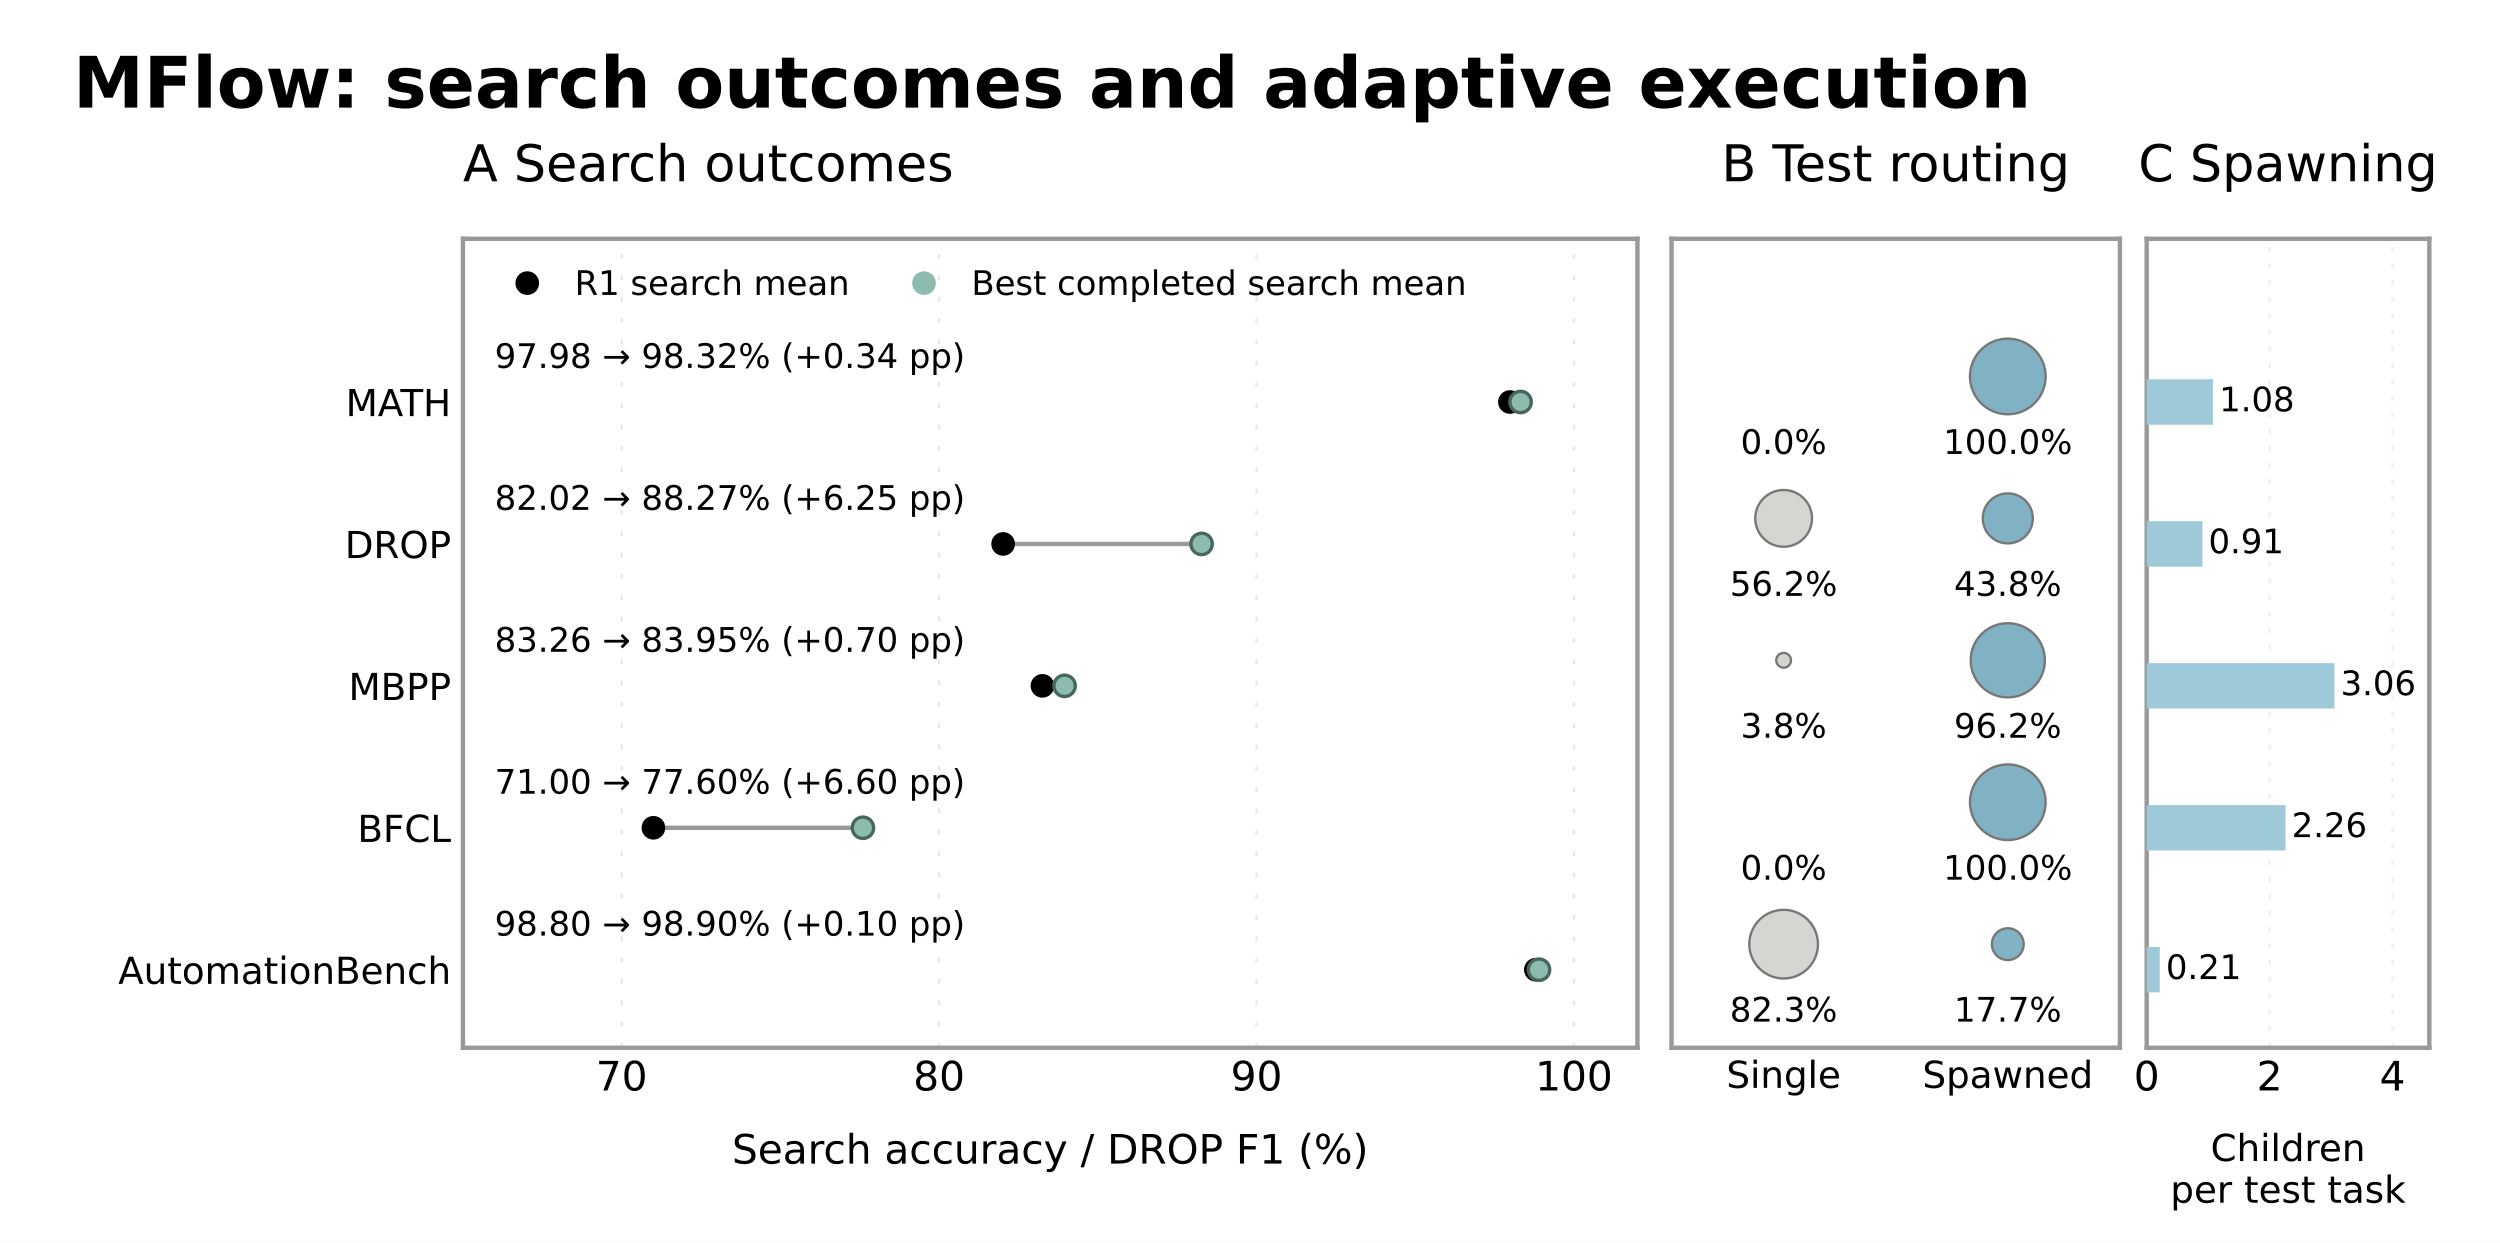
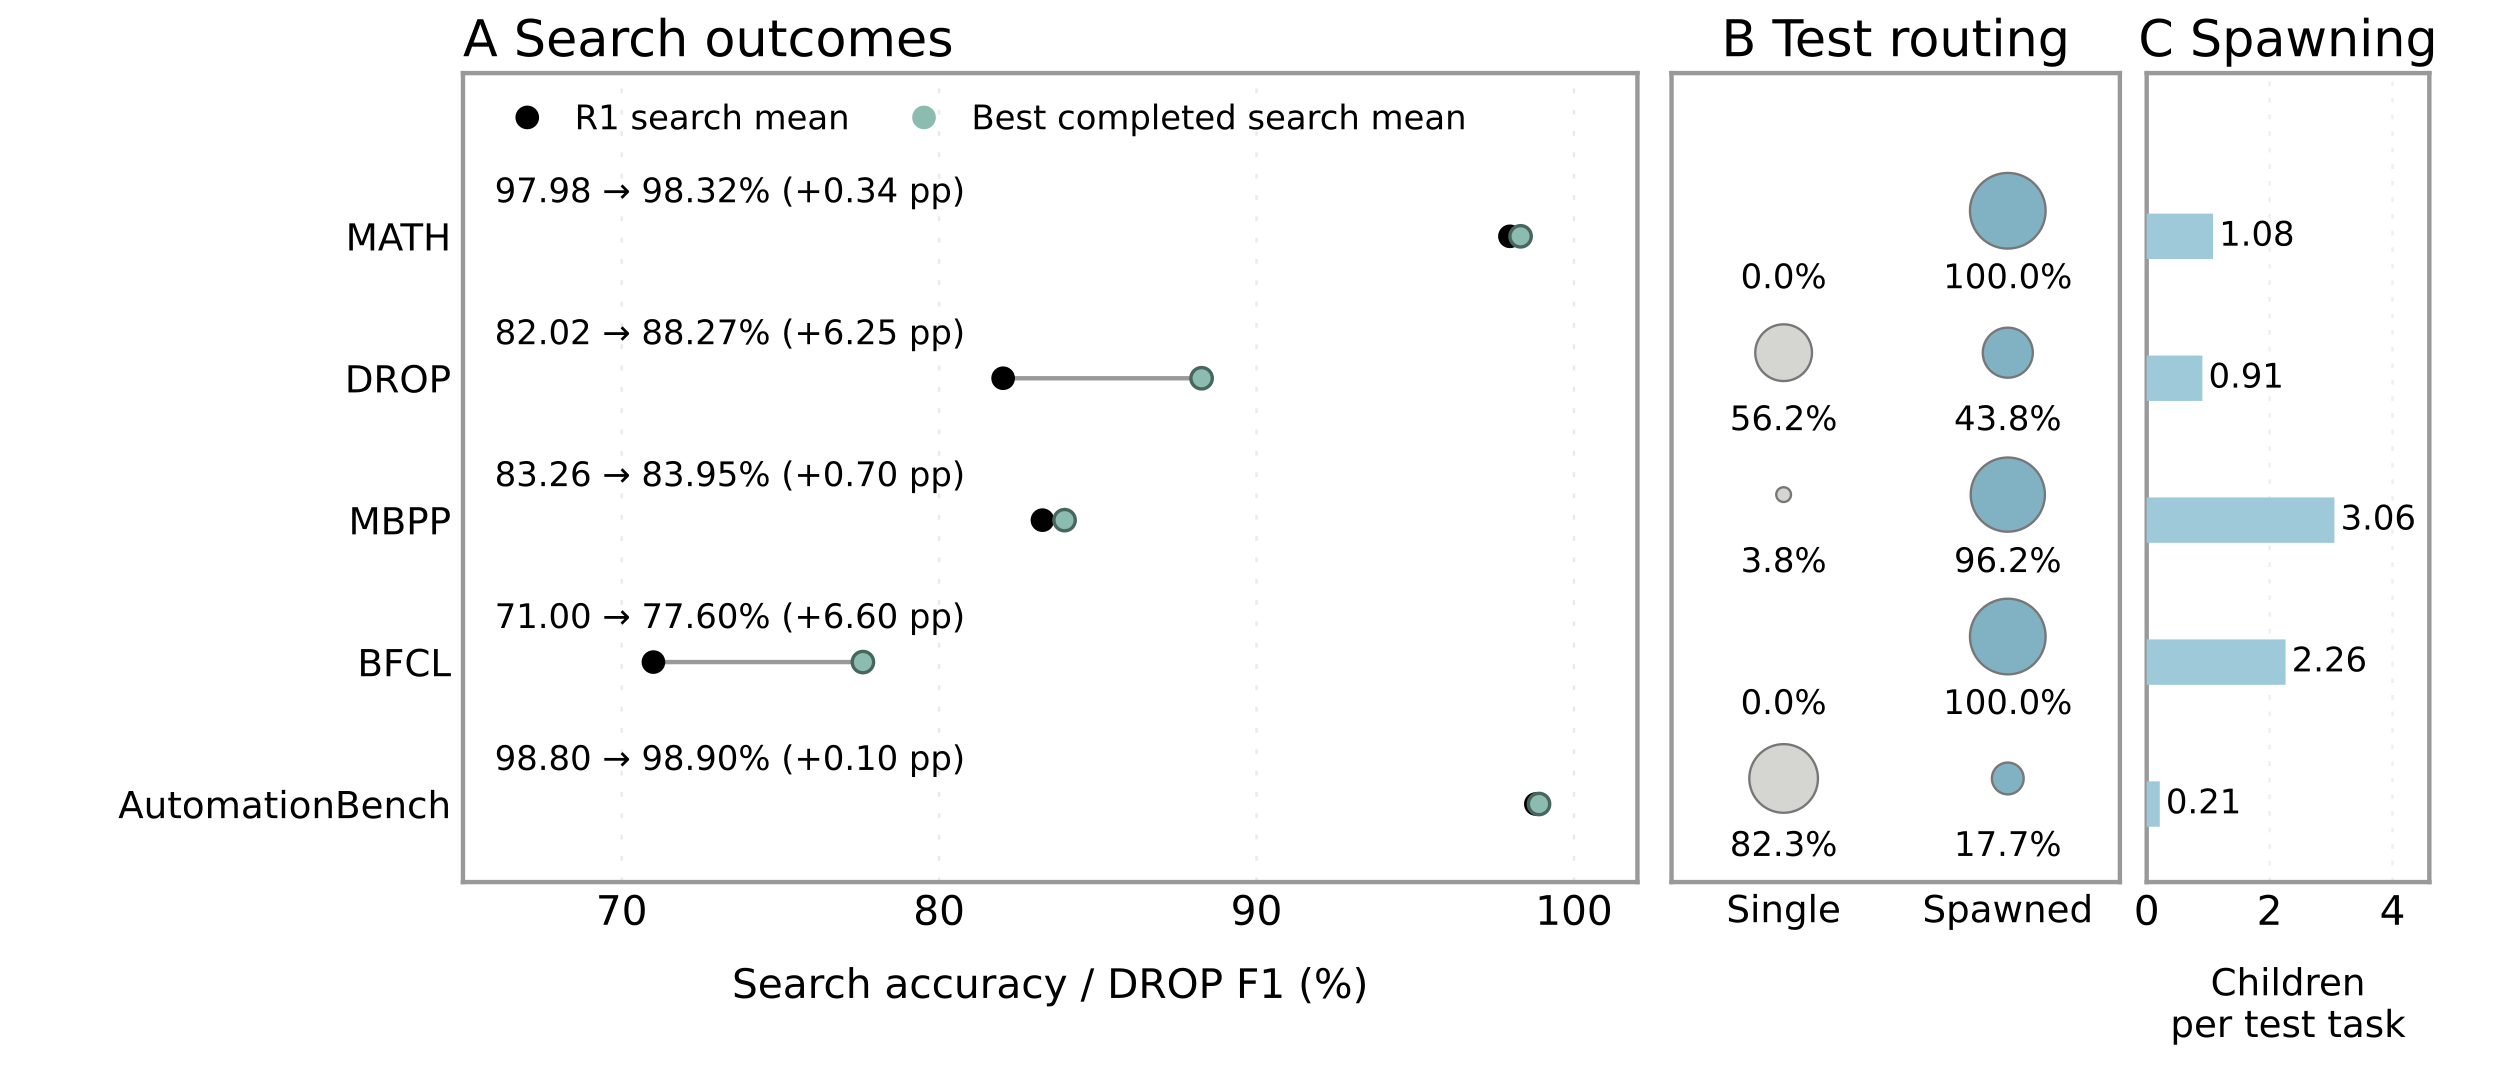
- <svg xmlns="http://www.w3.org/2000/svg" xmlns:xlink="http://www.w3.org/1999/xlink" width="738.72pt" height="367.2pt" viewBox="0 0 738.72 367.2" version="1.1">
+ <svg xmlns="http://www.w3.org/2000/svg" xmlns:xlink="http://www.w3.org/1999/xlink" width="738.72pt" height="318.24pt" viewBox="0 0 738.72 318.24" version="1.1">
  <defs>
    <style type="text/css">*{stroke-linejoin: round; stroke-linecap: butt}</style>
  </defs>
  <g id="figure_1">
    <g id="patch_1">
-       <path d="M 0 367.2 L 738.72 367.2 L 738.72 0 L 0 0 z " style="fill: #ffffff" />
+       <path d="M 0 318.24 L 738.72 318.24 L 738.72 0 L 0 0 z " style="fill: #ffffff" />
    </g>
    <g id="axes_1">
      <g id="patch_2">
-         <path d="M 136.8 309.6 L 483.84 309.6 L 483.84 70.56 L 136.8 70.56 z " style="fill: #ffffff" />
+         <path d="M 136.8 260.64 L 483.84 260.64 L 483.84 21.6 L 136.8 21.6 z " style="fill: #ffffff" />
      </g>
      <g id="matplotlib.axis_1">
        <g id="xtick_1">
          <g id="line2d_1">
-             <path d="M 183.697 309.6 L 183.697 70.56 " clip-path="url(#p7d363db34d)" style="fill: none; stroke-dasharray: 1.4,4.9; stroke-dashoffset: 0; stroke: #e9e9e9; stroke-width: 0.7" />
+             <path d="M 183.697 260.64 L 183.697 21.6 " clip-path="url(#pf2a174b7ed)" style="fill: none; stroke-dasharray: 1.4,4.9; stroke-dashoffset: 0; stroke: #e9e9e9; stroke-width: 0.7" />
          </g>
          <g id="line2d_2" />
          <g id="text_1">
-             <text style="font-size: 12px; font-family: 'DejaVu Sans'; text-anchor: middle" x="183.697" y="322.218" transform="rotate(-0 183.6973 322.2181)">70</text>
+             <text style="font-size: 12px; font-family: 'DejaVu Sans'; text-anchor: middle" x="183.697" y="273.258" transform="rotate(-0 183.6973 273.2581)">70</text>
          </g>
        </g>
        <g id="xtick_2">
          <g id="line2d_3">
-             <path d="M 277.492 309.6 L 277.492 70.56 " clip-path="url(#p7d363db34d)" style="fill: none; stroke-dasharray: 1.4,4.9; stroke-dashoffset: 0; stroke: #e9e9e9; stroke-width: 0.7" />
+             <path d="M 277.492 260.64 L 277.492 21.6 " clip-path="url(#pf2a174b7ed)" style="fill: none; stroke-dasharray: 1.4,4.9; stroke-dashoffset: 0; stroke: #e9e9e9; stroke-width: 0.7" />
          </g>
          <g id="line2d_4" />
          <g id="text_2">
-             <text style="font-size: 12px; font-family: 'DejaVu Sans'; text-anchor: middle" x="277.492" y="322.218" transform="rotate(-0 277.4919 322.2181)">80</text>
+             <text style="font-size: 12px; font-family: 'DejaVu Sans'; text-anchor: middle" x="277.492" y="273.258" transform="rotate(-0 277.4919 273.2581)">80</text>
          </g>
        </g>
        <g id="xtick_3">
          <g id="line2d_5">
-             <path d="M 371.286 309.6 L 371.286 70.56 " clip-path="url(#p7d363db34d)" style="fill: none; stroke-dasharray: 1.4,4.9; stroke-dashoffset: 0; stroke: #e9e9e9; stroke-width: 0.7" />
+             <path d="M 371.286 260.64 L 371.286 21.6 " clip-path="url(#pf2a174b7ed)" style="fill: none; stroke-dasharray: 1.4,4.9; stroke-dashoffset: 0; stroke: #e9e9e9; stroke-width: 0.7" />
          </g>
          <g id="line2d_6" />
          <g id="text_3">
-             <text style="font-size: 12px; font-family: 'DejaVu Sans'; text-anchor: middle" x="371.286" y="322.218" transform="rotate(-0 371.2865 322.2181)">90</text>
+             <text style="font-size: 12px; font-family: 'DejaVu Sans'; text-anchor: middle" x="371.286" y="273.258" transform="rotate(-0 371.2865 273.2581)">90</text>
          </g>
        </g>
        <g id="xtick_4">
          <g id="line2d_7">
-             <path d="M 465.081 309.6 L 465.081 70.56 " clip-path="url(#p7d363db34d)" style="fill: none; stroke-dasharray: 1.4,4.9; stroke-dashoffset: 0; stroke: #e9e9e9; stroke-width: 0.7" />
+             <path d="M 465.081 260.64 L 465.081 21.6 " clip-path="url(#pf2a174b7ed)" style="fill: none; stroke-dasharray: 1.4,4.9; stroke-dashoffset: 0; stroke: #e9e9e9; stroke-width: 0.7" />
          </g>
          <g id="line2d_8" />
          <g id="text_4">
-             <text style="font-size: 12px; font-family: 'DejaVu Sans'; text-anchor: middle" x="465.081" y="322.218" transform="rotate(-0 465.0811 322.2181)">100</text>
+             <text style="font-size: 12px; font-family: 'DejaVu Sans'; text-anchor: middle" x="465.081" y="273.258" transform="rotate(-0 465.0811 273.2581)">100</text>
          </g>
        </g>
        <g id="text_5">
-           <text style="font-size: 12px; font-family: 'DejaVu Sans'; text-anchor: middle" x="310.32" y="343.832" transform="rotate(-0 310.32 343.8319)">Search accuracy / DROP F1 (%)</text>
+           <text style="font-size: 12px; font-family: 'DejaVu Sans'; text-anchor: middle" x="310.32" y="294.872" transform="rotate(-0 310.32 294.8719)">Search accuracy / DROP F1 (%)</text>
        </g>
      </g>
      <g id="matplotlib.axis_2">
        <g id="ytick_1">
          <g id="line2d_9" />
          <g id="text_6">
-             <text style="font-size: 11px; font-family: 'DejaVu Sans'; text-anchor: end" x="133.3" y="122.967" transform="rotate(-0 133.3 122.9665)">MATH</text>
+             <text style="font-size: 11px; font-family: 'DejaVu Sans'; text-anchor: end" x="133.3" y="74.007" transform="rotate(-0 133.3 74.00651)">MATH</text>
          </g>
        </g>
        <g id="ytick_2">
          <g id="line2d_10" />
          <g id="text_7">
-             <text style="font-size: 11px; font-family: 'DejaVu Sans'; text-anchor: end" x="133.3" y="164.903" transform="rotate(-0 133.3 164.9034)">DROP</text>
+             <text style="font-size: 11px; font-family: 'DejaVu Sans'; text-anchor: end" x="133.3" y="115.943" transform="rotate(-0 133.3 115.9434)">DROP</text>
          </g>
        </g>
        <g id="ytick_3">
          <g id="line2d_11" />
          <g id="text_8">
-             <text style="font-size: 11px; font-family: 'DejaVu Sans'; text-anchor: end" x="133.3" y="206.84" transform="rotate(-0 133.3 206.8402)">MBPP</text>
+             <text style="font-size: 11px; font-family: 'DejaVu Sans'; text-anchor: end" x="133.3" y="157.88" transform="rotate(-0 133.3 157.8802)">MBPP</text>
          </g>
        </g>
        <g id="ytick_4">
          <g id="line2d_12" />
          <g id="text_9">
-             <text style="font-size: 11px; font-family: 'DejaVu Sans'; text-anchor: end" x="133.3" y="248.777" transform="rotate(-0 133.3 248.777)">BFCL</text>
+             <text style="font-size: 11px; font-family: 'DejaVu Sans'; text-anchor: end" x="133.3" y="199.817" transform="rotate(-0 133.3 199.817)">BFCL</text>
          </g>
        </g>
        <g id="ytick_5">
          <g id="line2d_13" />
          <g id="text_10">
-             <text style="font-size: 11px; font-family: 'DejaVu Sans'; text-anchor: end" x="133.3" y="290.714" transform="rotate(-0 133.3 290.7139)">AutomationBench</text>
+             <text style="font-size: 11px; font-family: 'DejaVu Sans'; text-anchor: end" x="133.3" y="241.754" transform="rotate(-0 133.3 241.7539)">AutomationBench</text>
          </g>
        </g>
      </g>
      <g id="LineCollection_1">
-         <path d="M 446.165 118.787 L 449.317 118.787 " clip-path="url(#p7d363db34d)" style="fill: none; stroke: #999999; stroke-width: 1.3" />
-         <path d="M 296.412 160.724 L 355.058 160.724 " clip-path="url(#p7d363db34d)" style="fill: none; stroke: #999999; stroke-width: 1.3" />
-         <path d="M 308.03 202.661 L 314.573 202.661 " clip-path="url(#p7d363db34d)" style="fill: none; stroke: #999999; stroke-width: 1.3" />
-         <path d="M 193.077 244.598 L 254.981 244.598 " clip-path="url(#p7d363db34d)" style="fill: none; stroke: #999999; stroke-width: 1.3" />
-         <path d="M 453.826 286.535 L 454.764 286.535 " clip-path="url(#p7d363db34d)" style="fill: none; stroke: #999999; stroke-width: 1.3" />
+         <path d="M 446.165 69.827 L 449.317 69.827 " clip-path="url(#pf2a174b7ed)" style="fill: none; stroke: #999999; stroke-width: 1.3" />
+         <path d="M 296.412 111.764 L 355.058 111.764 " clip-path="url(#pf2a174b7ed)" style="fill: none; stroke: #999999; stroke-width: 1.3" />
+         <path d="M 308.03 153.701 L 314.573 153.701 " clip-path="url(#pf2a174b7ed)" style="fill: none; stroke: #999999; stroke-width: 1.3" />
+         <path d="M 193.077 195.638 L 254.981 195.638 " clip-path="url(#pf2a174b7ed)" style="fill: none; stroke: #999999; stroke-width: 1.3" />
+         <path d="M 453.826 237.575 L 454.764 237.575 " clip-path="url(#pf2a174b7ed)" style="fill: none; stroke: #999999; stroke-width: 1.3" />
      </g>
      <g id="patch_3">
-         <path d="M 136.8 309.6 L 136.8 70.56 " style="fill: none; stroke: #999999; stroke-width: 1.3; stroke-linejoin: miter; stroke-linecap: square" />
+         <path d="M 136.8 260.64 L 136.8 21.6 " style="fill: none; stroke: #999999; stroke-width: 1.3; stroke-linejoin: miter; stroke-linecap: square" />
      </g>
      <g id="patch_4">
-         <path d="M 483.84 309.6 L 483.84 70.56 " style="fill: none; stroke: #999999; stroke-width: 1.3; stroke-linejoin: miter; stroke-linecap: square" />
+         <path d="M 483.84 260.64 L 483.84 21.6 " style="fill: none; stroke: #999999; stroke-width: 1.3; stroke-linejoin: miter; stroke-linecap: square" />
      </g>
      <g id="patch_5">
-         <path d="M 136.8 309.6 L 483.84 309.6 " style="fill: none; stroke: #999999; stroke-width: 1.3; stroke-linejoin: miter; stroke-linecap: square" />
+         <path d="M 136.8 260.64 L 483.84 260.64 " style="fill: none; stroke: #999999; stroke-width: 1.3; stroke-linejoin: miter; stroke-linecap: square" />
      </g>
      <g id="patch_6">
-         <path d="M 136.8 70.56 L 483.84 70.56 " style="fill: none; stroke: #999999; stroke-width: 1.3; stroke-linejoin: miter; stroke-linecap: square" />
+         <path d="M 136.8 21.6 L 483.84 21.6 " style="fill: none; stroke: #999999; stroke-width: 1.3; stroke-linejoin: miter; stroke-linecap: square" />
      </g>
      <g id="PathCollection_1">
        <defs>
-           <path id="m6afc338c71" d="M 0 3 C 0.796 3 1.559 2.684 2.121 2.121 C 2.684 1.559 3 0.796 3 0 C 3 -0.796 2.684 -1.559 2.121 -2.121 C 1.559 -2.684 0.796 -3 0 -3 C -0.796 -3 -1.559 -2.684 -2.121 -2.121 C -2.684 -1.559 -3 -0.796 -3 0 C -3 0.796 -2.684 1.559 -2.121 2.121 C -1.559 2.684 -0.796 3 0 3 z " style="stroke: #000000" />
-         </defs>
-         <g clip-path="url(#p7d363db34d)">
-           <use xlink:href="#m6afc338c71" x="446.165" y="118.787" style="stroke: #000000" />
-           <use xlink:href="#m6afc338c71" x="296.412" y="160.724" style="stroke: #000000" />
-           <use xlink:href="#m6afc338c71" x="308.03" y="202.661" style="stroke: #000000" />
-           <use xlink:href="#m6afc338c71" x="193.077" y="244.598" style="stroke: #000000" />
-           <use xlink:href="#m6afc338c71" x="453.826" y="286.535" style="stroke: #000000" />
+           <path id="m247c476929" d="M 0 3 C 0.796 3 1.559 2.684 2.121 2.121 C 2.684 1.559 3 0.796 3 0 C 3 -0.796 2.684 -1.559 2.121 -2.121 C 1.559 -2.684 0.796 -3 0 -3 C -0.796 -3 -1.559 -2.684 -2.121 -2.121 C -2.684 -1.559 -3 -0.796 -3 0 C -3 0.796 -2.684 1.559 -2.121 2.121 C -1.559 2.684 -0.796 3 0 3 z " style="stroke: #000000" />
+         </defs>
+         <g clip-path="url(#pf2a174b7ed)">
+           <use xlink:href="#m247c476929" x="446.165" y="69.827" style="stroke: #000000" />
+           <use xlink:href="#m247c476929" x="296.412" y="111.764" style="stroke: #000000" />
+           <use xlink:href="#m247c476929" x="308.03" y="153.701" style="stroke: #000000" />
+           <use xlink:href="#m247c476929" x="193.077" y="195.638" style="stroke: #000000" />
+           <use xlink:href="#m247c476929" x="453.826" y="237.575" style="stroke: #000000" />
        </g>
      </g>
      <g id="text_11">
-         <text style="font-size: 10px; font-family: 'DejaVu Sans'; text-anchor: start" x="146.179" y="108.723" transform="rotate(-0 146.1795 108.7225)">97.98 → 98.32%  (+0.34 pp)</text>
+         <text style="font-size: 10px; font-family: 'DejaVu Sans'; text-anchor: start" x="146.179" y="59.763" transform="rotate(-0 146.1795 59.76253)">97.98 → 98.32%  (+0.34 pp)</text>
      </g>
      <g id="text_12">
-         <text style="font-size: 10px; font-family: 'DejaVu Sans'; text-anchor: start" x="146.179" y="150.659" transform="rotate(-0 146.1795 150.6594)">82.02 → 88.27%  (+6.25 pp)</text>
+         <text style="font-size: 10px; font-family: 'DejaVu Sans'; text-anchor: start" x="146.179" y="101.699" transform="rotate(-0 146.1795 101.6994)">82.02 → 88.27%  (+6.25 pp)</text>
      </g>
      <g id="text_13">
-         <text style="font-size: 10px; font-family: 'DejaVu Sans'; text-anchor: start" x="146.179" y="192.596" transform="rotate(-0 146.1795 192.5962)">83.26 → 83.95%  (+0.70 pp)</text>
+         <text style="font-size: 10px; font-family: 'DejaVu Sans'; text-anchor: start" x="146.179" y="143.636" transform="rotate(-0 146.1795 143.6362)">83.26 → 83.95%  (+0.70 pp)</text>
      </g>
      <g id="text_14">
-         <text style="font-size: 10px; font-family: 'DejaVu Sans'; text-anchor: start" x="146.179" y="234.533" transform="rotate(-0 146.1795 234.5331)">71.00 → 77.60%  (+6.60 pp)</text>
+         <text style="font-size: 10px; font-family: 'DejaVu Sans'; text-anchor: start" x="146.179" y="185.573" transform="rotate(-0 146.1795 185.5731)">71.00 → 77.60%  (+6.60 pp)</text>
      </g>
      <g id="text_15">
-         <text style="font-size: 10px; font-family: 'DejaVu Sans'; text-anchor: start" x="146.179" y="276.47" transform="rotate(-0 146.1795 276.4699)">98.80 → 98.90%  (+0.10 pp)</text>
+         <text style="font-size: 10px; font-family: 'DejaVu Sans'; text-anchor: start" x="146.179" y="227.51" transform="rotate(-0 146.1795 227.5099)">98.80 → 98.90%  (+0.10 pp)</text>
      </g>
      <g id="text_16">
-         <text style="font-size: 15px; font-family: 'DejaVu Sans'; text-anchor: start" x="136.8" y="53.56" transform="rotate(-0 136.8 53.56)">A  Search outcomes</text>
+         <text style="font-size: 15px; font-family: 'DejaVu Sans'; text-anchor: start" x="136.8" y="16.6" transform="rotate(-0 136.8 16.6)">A  Search outcomes</text>
      </g>
      <g id="PathCollection_2">
        <defs>
-           <path id="m85fc6a2d34" d="M 0 3.162 C 0.839 3.162 1.643 2.829 2.236 2.236 C 2.829 1.643 3.162 0.839 3.162 0 C 3.162 -0.839 2.829 -1.643 2.236 -2.236 C 1.643 -2.829 0.839 -3.162 0 -3.162 C -0.839 -3.162 -1.643 -2.829 -2.236 -2.236 C -2.829 -1.643 -3.162 -0.839 -3.162 0 C -3.162 0.839 -2.829 1.643 -2.236 2.236 C -1.643 2.829 -0.839 3.162 0 3.162 z " style="stroke: #46665e" />
-         </defs>
-         <g clip-path="url(#p7d363db34d)">
-           <use xlink:href="#m85fc6a2d34" x="449.317" y="118.787" style="fill: #8cbbb0; stroke: #46665e" />
-           <use xlink:href="#m85fc6a2d34" x="355.058" y="160.724" style="fill: #8cbbb0; stroke: #46665e" />
-           <use xlink:href="#m85fc6a2d34" x="314.573" y="202.661" style="fill: #8cbbb0; stroke: #46665e" />
-           <use xlink:href="#m85fc6a2d34" x="254.981" y="244.598" style="fill: #8cbbb0; stroke: #46665e" />
-           <use xlink:href="#m85fc6a2d34" x="454.764" y="286.535" style="fill: #8cbbb0; stroke: #46665e" />
+           <path id="m770fc5bb49" d="M 0 3.162 C 0.839 3.162 1.643 2.829 2.236 2.236 C 2.829 1.643 3.162 0.839 3.162 0 C 3.162 -0.839 2.829 -1.643 2.236 -2.236 C 1.643 -2.829 0.839 -3.162 0 -3.162 C -0.839 -3.162 -1.643 -2.829 -2.236 -2.236 C -2.829 -1.643 -3.162 -0.839 -3.162 0 C -3.162 0.839 -2.829 1.643 -2.236 2.236 C -1.643 2.829 -0.839 3.162 0 3.162 z " style="stroke: #46665e" />
+         </defs>
+         <g clip-path="url(#pf2a174b7ed)">
+           <use xlink:href="#m770fc5bb49" x="449.317" y="69.827" style="fill: #8cbbb0; stroke: #46665e" />
+           <use xlink:href="#m770fc5bb49" x="355.058" y="111.764" style="fill: #8cbbb0; stroke: #46665e" />
+           <use xlink:href="#m770fc5bb49" x="314.573" y="153.701" style="fill: #8cbbb0; stroke: #46665e" />
+           <use xlink:href="#m770fc5bb49" x="254.981" y="195.638" style="fill: #8cbbb0; stroke: #46665e" />
+           <use xlink:href="#m770fc5bb49" x="454.764" y="237.575" style="fill: #8cbbb0; stroke: #46665e" />
        </g>
      </g>
      <g id="legend_1">
        <g id="line2d_14">
          <g>
-             <use xlink:href="#m6afc338c71" x="155.8" y="83.658" style="stroke: #000000" />
+             <use xlink:href="#m247c476929" x="155.8" y="34.698" style="stroke: #000000" />
          </g>
        </g>
        <g id="text_17">
-           <text style="font-size: 10px; font-family: 'DejaVu Sans'; text-anchor: start" x="169.8" y="87.158" transform="rotate(-0 169.8 87.15844)">R1 search mean</text>
+           <text style="font-size: 10px; font-family: 'DejaVu Sans'; text-anchor: start" x="169.8" y="38.198" transform="rotate(-0 169.8 38.19844)">R1 search mean</text>
        </g>
        <g id="line2d_15">
          <defs>
-             <path id="m7c6c7a7993" d="M 0 3 C 0.796 3 1.559 2.684 2.121 2.121 C 2.684 1.559 3 0.796 3 0 C 3 -0.796 2.684 -1.559 2.121 -2.121 C 1.559 -2.684 0.796 -3 0 -3 C -0.796 -3 -1.559 -2.684 -2.121 -2.121 C -2.684 -1.559 -3 -0.796 -3 0 C -3 0.796 -2.684 1.559 -2.121 2.121 C -1.559 2.684 -0.796 3 0 3 z " style="stroke: #8cbbb0" />
+             <path id="m4b61c1b121" d="M 0 3 C 0.796 3 1.559 2.684 2.121 2.121 C 2.684 1.559 3 0.796 3 0 C 3 -0.796 2.684 -1.559 2.121 -2.121 C 1.559 -2.684 0.796 -3 0 -3 C -0.796 -3 -1.559 -2.684 -2.121 -2.121 C -2.684 -1.559 -3 -0.796 -3 0 C -3 0.796 -2.684 1.559 -2.121 2.121 C -1.559 2.684 -0.796 3 0 3 z " style="stroke: #8cbbb0" />
          </defs>
          <g>
-             <use xlink:href="#m7c6c7a7993" x="273.039" y="83.658" style="fill: #8cbbb0; stroke: #8cbbb0" />
+             <use xlink:href="#m4b61c1b121" x="273.039" y="34.698" style="fill: #8cbbb0; stroke: #8cbbb0" />
          </g>
        </g>
        <g id="text_18">
-           <text style="font-size: 10px; font-family: 'DejaVu Sans'; text-anchor: start" x="287.039" y="87.158" transform="rotate(-0 287.0391 87.15844)">Best completed search mean</text>
+           <text style="font-size: 10px; font-family: 'DejaVu Sans'; text-anchor: start" x="287.039" y="38.198" transform="rotate(-0 287.0391 38.19844)">Best completed search mean</text>
        </g>
      </g>
    </g>
    <g id="axes_2">
      <g id="patch_7">
-         <path d="M 493.92 309.6 L 626.4 309.6 L 626.4 70.56 L 493.92 70.56 z " style="fill: #ffffff" />
+         <path d="M 493.92 260.64 L 626.4 260.64 L 626.4 21.6 L 493.92 21.6 z " style="fill: #ffffff" />
      </g>
      <g id="matplotlib.axis_3">
        <g id="xtick_5">
          <g id="line2d_16" />
          <g id="text_19">
-             <text style="font-size: 11px; font-family: 'DejaVu Sans'; text-anchor: middle" x="527.04" y="321.458" transform="rotate(-0 527.04 321.4583)">Single</text>
+             <text style="font-size: 11px; font-family: 'DejaVu Sans'; text-anchor: middle" x="527.04" y="272.498" transform="rotate(-0 527.04 272.4983)">Single</text>
          </g>
        </g>
        <g id="xtick_6">
          <g id="line2d_17" />
          <g id="text_20">
-             <text style="font-size: 11px; font-family: 'DejaVu Sans'; text-anchor: middle" x="593.28" y="321.458" transform="rotate(-0 593.28 321.4583)">Spawned</text>
+             <text style="font-size: 11px; font-family: 'DejaVu Sans'; text-anchor: middle" x="593.28" y="272.498" transform="rotate(-0 593.28 272.4983)">Spawned</text>
          </g>
        </g>
      </g>
      <g id="matplotlib.axis_4">
        <g id="ytick_6">
          <g id="line2d_18" />
        </g>
        <g id="ytick_7">
          <g id="line2d_19" />
        </g>
        <g id="ytick_8">
          <g id="line2d_20" />
        </g>
        <g id="ytick_9">
          <g id="line2d_21" />
        </g>
        <g id="ytick_10">
          <g id="line2d_22" />
        </g>
      </g>
      <g id="patch_8">
-         <path d="M 493.92 309.6 L 493.92 70.56 " style="fill: none; stroke: #999999; stroke-width: 1.3; stroke-linejoin: miter; stroke-linecap: square" />
+         <path d="M 493.92 260.64 L 493.92 21.6 " style="fill: none; stroke: #999999; stroke-width: 1.3; stroke-linejoin: miter; stroke-linecap: square" />
      </g>
      <g id="patch_9">
-         <path d="M 626.4 309.6 L 626.4 70.56 " style="fill: none; stroke: #999999; stroke-width: 1.3; stroke-linejoin: miter; stroke-linecap: square" />
+         <path d="M 626.4 260.64 L 626.4 21.6 " style="fill: none; stroke: #999999; stroke-width: 1.3; stroke-linejoin: miter; stroke-linecap: square" />
      </g>
      <g id="patch_10">
-         <path d="M 493.92 309.6 L 626.4 309.6 " style="fill: none; stroke: #999999; stroke-width: 1.3; stroke-linejoin: miter; stroke-linecap: square" />
+         <path d="M 493.92 260.64 L 626.4 260.64 " style="fill: none; stroke: #999999; stroke-width: 1.3; stroke-linejoin: miter; stroke-linecap: square" />
      </g>
      <g id="patch_11">
-         <path d="M 493.92 70.56 L 626.4 70.56 " style="fill: none; stroke: #999999; stroke-width: 1.3; stroke-linejoin: miter; stroke-linecap: square" />
+         <path d="M 493.92 21.6 L 626.4 21.6 " style="fill: none; stroke: #999999; stroke-width: 1.3; stroke-linejoin: miter; stroke-linecap: square" />
      </g>
      <g id="PathCollection_3">
        <defs>
-           <path id="m7a200e8823" d="M 0 0 C 0 0 0 0 0 0 C 0 0 0 0 0 0 C 0 0 0 0 0 0 C 0 0 0 0 0 0 C 0 0 0 0 0 0 C 0 0 0 0 0 0 C 0 0 0 0 0 0 C 0 0 0 0 0 0 z " style="stroke: #777777; stroke-width: 0.7" />
-         </defs>
-         <g clip-path="url(#ped0a8594bd)">
-           <use xlink:href="#m7a200e8823" x="527.04" y="111.239" style="fill: #d5d5d2; stroke: #777777; stroke-width: 0.7" />
+           <path id="m8c8f899246" d="M 0 0 C 0 0 0 0 0 0 C 0 0 0 0 0 0 C 0 0 0 0 0 0 C 0 0 0 0 0 0 C 0 0 0 0 0 0 C 0 0 0 0 0 0 C 0 0 0 0 0 0 C 0 0 0 0 0 0 z " style="stroke: #777777; stroke-width: 0.7" />
+         </defs>
+         <g clip-path="url(#p4e6cc0f9f1)">
+           <use xlink:href="#m8c8f899246" x="527.04" y="62.279" style="fill: #d5d5d2; stroke: #777777; stroke-width: 0.7" />
        </g>
      </g>
      <g id="text_21">
-         <text style="font-size: 10px; font-family: 'DejaVu Sans'; text-anchor: middle" x="527.04" y="134.128" transform="rotate(-0 527.04 134.1278)">0.0%</text>
+         <text style="font-size: 10px; font-family: 'DejaVu Sans'; text-anchor: middle" x="527.04" y="85.168" transform="rotate(-0 527.04 85.1678)">0.0%</text>
      </g>
      <g id="PathCollection_4">
        <defs>
-           <path id="me6d5d980d4" d="M 0 11.18 C 2.965 11.18 5.809 10.002 7.906 7.906 C 10.002 5.809 11.18 2.965 11.18 0 C 11.18 -2.965 10.002 -5.809 7.906 -7.906 C 5.809 -10.002 2.965 -11.18 0 -11.18 C -2.965 -11.18 -5.809 -10.002 -7.906 -7.906 C -10.002 -5.809 -11.18 -2.965 -11.18 0 C -11.18 2.965 -10.002 5.809 -7.906 7.906 C -5.809 10.002 -2.965 11.18 0 11.18 z " style="stroke: #777777; stroke-width: 0.7" />
-         </defs>
-         <g clip-path="url(#ped0a8594bd)">
-           <use xlink:href="#me6d5d980d4" x="593.28" y="111.239" style="fill: #81b2c4; stroke: #777777; stroke-width: 0.7" />
+           <path id="m6c6c1ae761" d="M 0 11.18 C 2.965 11.18 5.809 10.002 7.906 7.906 C 10.002 5.809 11.18 2.965 11.18 0 C 11.18 -2.965 10.002 -5.809 7.906 -7.906 C 5.809 -10.002 2.965 -11.18 0 -11.18 C -2.965 -11.18 -5.809 -10.002 -7.906 -7.906 C -10.002 -5.809 -11.18 -2.965 -11.18 0 C -11.18 2.965 -10.002 5.809 -7.906 7.906 C -5.809 10.002 -2.965 11.18 0 11.18 z " style="stroke: #777777; stroke-width: 0.7" />
+         </defs>
+         <g clip-path="url(#p4e6cc0f9f1)">
+           <use xlink:href="#m6c6c1ae761" x="593.28" y="62.279" style="fill: #81b2c4; stroke: #777777; stroke-width: 0.7" />
        </g>
      </g>
      <g id="text_22">
-         <text style="font-size: 10px; font-family: 'DejaVu Sans'; text-anchor: middle" x="593.28" y="134.128" transform="rotate(-0 593.28 134.1278)">100.0%</text>
+         <text style="font-size: 10px; font-family: 'DejaVu Sans'; text-anchor: middle" x="593.28" y="85.168" transform="rotate(-0 593.28 85.1678)">100.0%</text>
      </g>
      <g id="PathCollection_5">
        <defs>
-           <path id="mcfce4c598c" d="M 0 8.385 C 2.224 8.385 4.357 7.502 5.929 5.929 C 7.502 4.357 8.385 2.224 8.385 0 C 8.385 -2.224 7.502 -4.357 5.929 -5.929 C 4.357 -7.502 2.224 -8.385 0 -8.385 C -2.224 -8.385 -4.357 -7.502 -5.929 -5.929 C -7.502 -4.357 -8.385 -2.224 -8.385 0 C -8.385 2.224 -7.502 4.357 -5.929 5.929 C -4.357 7.502 -2.224 8.385 0 8.385 z " style="stroke: #777777; stroke-width: 0.7" />
-         </defs>
-         <g clip-path="url(#ped0a8594bd)">
-           <use xlink:href="#mcfce4c598c" x="527.04" y="153.176" style="fill: #d5d5d2; stroke: #777777; stroke-width: 0.7" />
+           <path id="m97d66fed5a" d="M 0 8.385 C 2.224 8.385 4.357 7.502 5.929 5.929 C 7.502 4.357 8.385 2.224 8.385 0 C 8.385 -2.224 7.502 -4.357 5.929 -5.929 C 4.357 -7.502 2.224 -8.385 0 -8.385 C -2.224 -8.385 -4.357 -7.502 -5.929 -5.929 C -7.502 -4.357 -8.385 -2.224 -8.385 0 C -8.385 2.224 -7.502 4.357 -5.929 5.929 C -4.357 7.502 -2.224 8.385 0 8.385 z " style="stroke: #777777; stroke-width: 0.7" />
+         </defs>
+         <g clip-path="url(#p4e6cc0f9f1)">
+           <use xlink:href="#m97d66fed5a" x="527.04" y="104.216" style="fill: #d5d5d2; stroke: #777777; stroke-width: 0.7" />
        </g>
      </g>
      <g id="text_23">
-         <text style="font-size: 10px; font-family: 'DejaVu Sans'; text-anchor: middle" x="527.04" y="176.065" transform="rotate(-0 527.04 176.0646)">56.2%</text>
+         <text style="font-size: 10px; font-family: 'DejaVu Sans'; text-anchor: middle" x="527.04" y="127.105" transform="rotate(-0 527.04 127.1046)">56.2%</text>
      </g>
      <g id="PathCollection_6">
        <defs>
-           <path id="mb6c7539898" d="M 0 7.395 C 1.961 7.395 3.842 6.616 5.229 5.229 C 6.616 3.842 7.395 1.961 7.395 0 C 7.395 -1.961 6.616 -3.842 5.229 -5.229 C 3.842 -6.616 1.961 -7.395 0 -7.395 C -1.961 -7.395 -3.842 -6.616 -5.229 -5.229 C -6.616 -3.842 -7.395 -1.961 -7.395 0 C -7.395 1.961 -6.616 3.842 -5.229 5.229 C -3.842 6.616 -1.961 7.395 0 7.395 z " style="stroke: #777777; stroke-width: 0.7" />
-         </defs>
-         <g clip-path="url(#ped0a8594bd)">
-           <use xlink:href="#mb6c7539898" x="593.28" y="153.176" style="fill: #81b2c4; stroke: #777777; stroke-width: 0.7" />
+           <path id="m6cd366f58b" d="M 0 7.395 C 1.961 7.395 3.842 6.616 5.229 5.229 C 6.616 3.842 7.395 1.961 7.395 0 C 7.395 -1.961 6.616 -3.842 5.229 -5.229 C 3.842 -6.616 1.961 -7.395 0 -7.395 C -1.961 -7.395 -3.842 -6.616 -5.229 -5.229 C -6.616 -3.842 -7.395 -1.961 -7.395 0 C -7.395 1.961 -6.616 3.842 -5.229 5.229 C -3.842 6.616 -1.961 7.395 0 7.395 z " style="stroke: #777777; stroke-width: 0.7" />
+         </defs>
+         <g clip-path="url(#p4e6cc0f9f1)">
+           <use xlink:href="#m6cd366f58b" x="593.28" y="104.216" style="fill: #81b2c4; stroke: #777777; stroke-width: 0.7" />
        </g>
      </g>
      <g id="text_24">
-         <text style="font-size: 10px; font-family: 'DejaVu Sans'; text-anchor: middle" x="593.28" y="176.065" transform="rotate(-0 593.28 176.0646)">43.8%</text>
+         <text style="font-size: 10px; font-family: 'DejaVu Sans'; text-anchor: middle" x="593.28" y="127.105" transform="rotate(-0 593.28 127.1046)">43.8%</text>
      </g>
      <g id="PathCollection_7">
        <defs>
-           <path id="m65e1bc6620" d="M 0 2.183 C 0.579 2.183 1.134 1.953 1.544 1.544 C 1.953 1.134 2.183 0.579 2.183 0 C 2.183 -0.579 1.953 -1.134 1.544 -1.544 C 1.134 -1.953 0.579 -2.183 0 -2.183 C -0.579 -2.183 -1.134 -1.953 -1.544 -1.544 C -1.953 -1.134 -2.183 -0.579 -2.183 0 C -2.183 0.579 -1.953 1.134 -1.544 1.544 C -1.134 1.953 -0.579 2.183 0 2.183 z " style="stroke: #777777; stroke-width: 0.7" />
-         </defs>
-         <g clip-path="url(#ped0a8594bd)">
-           <use xlink:href="#m65e1bc6620" x="527.04" y="195.112" style="fill: #d5d5d2; stroke: #777777; stroke-width: 0.7" />
+           <path id="ma120633cd0" d="M 0 2.183 C 0.579 2.183 1.134 1.953 1.544 1.544 C 1.953 1.134 2.183 0.579 2.183 0 C 2.183 -0.579 1.953 -1.134 1.544 -1.544 C 1.134 -1.953 0.579 -2.183 0 -2.183 C -0.579 -2.183 -1.134 -1.953 -1.544 -1.544 C -1.953 -1.134 -2.183 -0.579 -2.183 0 C -2.183 0.579 -1.953 1.134 -1.544 1.544 C -1.134 1.953 -0.579 2.183 0 2.183 z " style="stroke: #777777; stroke-width: 0.7" />
+         </defs>
+         <g clip-path="url(#p4e6cc0f9f1)">
+           <use xlink:href="#ma120633cd0" x="527.04" y="146.152" style="fill: #d5d5d2; stroke: #777777; stroke-width: 0.7" />
        </g>
      </g>
      <g id="text_25">
-         <text style="font-size: 10px; font-family: 'DejaVu Sans'; text-anchor: middle" x="527.04" y="218.001" transform="rotate(-0 527.04 218.0015)">3.8%</text>
+         <text style="font-size: 10px; font-family: 'DejaVu Sans'; text-anchor: middle" x="527.04" y="169.041" transform="rotate(-0 527.04 169.0415)">3.8%</text>
      </g>
      <g id="PathCollection_8">
        <defs>
-           <path id="ma4bd0523f9" d="M 0 10.965 C 2.908 10.965 5.697 9.81 7.754 7.754 C 9.81 5.697 10.965 2.908 10.965 0 C 10.965 -2.908 9.81 -5.697 7.754 -7.754 C 5.697 -9.81 2.908 -10.965 0 -10.965 C -2.908 -10.965 -5.697 -9.81 -7.754 -7.754 C -9.81 -5.697 -10.965 -2.908 -10.965 0 C -10.965 2.908 -9.81 5.697 -7.754 7.754 C -5.697 9.81 -2.908 10.965 0 10.965 z " style="stroke: #777777; stroke-width: 0.7" />
-         </defs>
-         <g clip-path="url(#ped0a8594bd)">
-           <use xlink:href="#ma4bd0523f9" x="593.28" y="195.112" style="fill: #81b2c4; stroke: #777777; stroke-width: 0.7" />
+           <path id="mc6cad7bde9" d="M 0 10.965 C 2.908 10.965 5.697 9.81 7.754 7.754 C 9.81 5.697 10.965 2.908 10.965 0 C 10.965 -2.908 9.81 -5.697 7.754 -7.754 C 5.697 -9.81 2.908 -10.965 0 -10.965 C -2.908 -10.965 -5.697 -9.81 -7.754 -7.754 C -9.81 -5.697 -10.965 -2.908 -10.965 0 C -10.965 2.908 -9.81 5.697 -7.754 7.754 C -5.697 9.81 -2.908 10.965 0 10.965 z " style="stroke: #777777; stroke-width: 0.7" />
+         </defs>
+         <g clip-path="url(#p4e6cc0f9f1)">
+           <use xlink:href="#mc6cad7bde9" x="593.28" y="146.152" style="fill: #81b2c4; stroke: #777777; stroke-width: 0.7" />
        </g>
      </g>
      <g id="text_26">
-         <text style="font-size: 10px; font-family: 'DejaVu Sans'; text-anchor: middle" x="593.28" y="218.001" transform="rotate(-0 593.28 218.0015)">96.2%</text>
+         <text style="font-size: 10px; font-family: 'DejaVu Sans'; text-anchor: middle" x="593.28" y="169.041" transform="rotate(-0 593.28 169.0415)">96.2%</text>
      </g>
      <g id="PathCollection_9">
-         <g clip-path="url(#ped0a8594bd)">
-           <use xlink:href="#m7a200e8823" x="527.04" y="237.049" style="fill: #d5d5d2; stroke: #777777; stroke-width: 0.7" />
+         <g clip-path="url(#p4e6cc0f9f1)">
+           <use xlink:href="#m8c8f899246" x="527.04" y="188.089" style="fill: #d5d5d2; stroke: #777777; stroke-width: 0.7" />
        </g>
      </g>
      <g id="text_27">
-         <text style="font-size: 10px; font-family: 'DejaVu Sans'; text-anchor: middle" x="527.04" y="259.938" transform="rotate(-0 527.04 259.9383)">0.0%</text>
+         <text style="font-size: 10px; font-family: 'DejaVu Sans'; text-anchor: middle" x="527.04" y="210.978" transform="rotate(-0 527.04 210.9783)">0.0%</text>
      </g>
      <g id="PathCollection_10">
-         <g clip-path="url(#ped0a8594bd)">
-           <use xlink:href="#me6d5d980d4" x="593.28" y="237.049" style="fill: #81b2c4; stroke: #777777; stroke-width: 0.7" />
+         <g clip-path="url(#p4e6cc0f9f1)">
+           <use xlink:href="#m6c6c1ae761" x="593.28" y="188.089" style="fill: #81b2c4; stroke: #777777; stroke-width: 0.7" />
        </g>
      </g>
      <g id="text_28">
-         <text style="font-size: 10px; font-family: 'DejaVu Sans'; text-anchor: middle" x="593.28" y="259.938" transform="rotate(-0 593.28 259.9383)">100.0%</text>
+         <text style="font-size: 10px; font-family: 'DejaVu Sans'; text-anchor: middle" x="593.28" y="210.978" transform="rotate(-0 593.28 210.9783)">100.0%</text>
      </g>
      <g id="PathCollection_11">
        <defs>
-           <path id="m02b8769cea" d="M 0 10.145 C 2.69 10.145 5.271 9.076 7.173 7.173 C 9.076 5.271 10.145 2.69 10.145 0 C 10.145 -2.69 9.076 -5.271 7.173 -7.173 C 5.271 -9.076 2.69 -10.145 0 -10.145 C -2.69 -10.145 -5.271 -9.076 -7.173 -7.173 C -9.076 -5.271 -10.145 -2.69 -10.145 0 C -10.145 2.69 -9.076 5.271 -7.173 7.173 C -5.271 9.076 -2.69 10.145 0 10.145 z " style="stroke: #777777; stroke-width: 0.7" />
-         </defs>
-         <g clip-path="url(#ped0a8594bd)">
-           <use xlink:href="#m02b8769cea" x="527.04" y="278.986" style="fill: #d5d5d2; stroke: #777777; stroke-width: 0.7" />
+           <path id="m7f7b6d5146" d="M 0 10.145 C 2.69 10.145 5.271 9.076 7.173 7.173 C 9.076 5.271 10.145 2.69 10.145 0 C 10.145 -2.69 9.076 -5.271 7.173 -7.173 C 5.271 -9.076 2.69 -10.145 0 -10.145 C -2.69 -10.145 -5.271 -9.076 -7.173 -7.173 C -9.076 -5.271 -10.145 -2.69 -10.145 0 C -10.145 2.69 -9.076 5.271 -7.173 7.173 C -5.271 9.076 -2.69 10.145 0 10.145 z " style="stroke: #777777; stroke-width: 0.7" />
+         </defs>
+         <g clip-path="url(#p4e6cc0f9f1)">
+           <use xlink:href="#m7f7b6d5146" x="527.04" y="230.026" style="fill: #d5d5d2; stroke: #777777; stroke-width: 0.7" />
        </g>
      </g>
      <g id="text_29">
-         <text style="font-size: 10px; font-family: 'DejaVu Sans'; text-anchor: middle" x="527.04" y="301.875" transform="rotate(-0 527.04 301.8752)">82.3%</text>
+         <text style="font-size: 10px; font-family: 'DejaVu Sans'; text-anchor: middle" x="527.04" y="252.915" transform="rotate(-0 527.04 252.9152)">82.3%</text>
      </g>
      <g id="PathCollection_12">
        <defs>
-           <path id="ma846d875ba" d="M 0 4.699 C 1.246 4.699 2.442 4.204 3.323 3.323 C 4.204 2.442 4.699 1.246 4.699 0 C 4.699 -1.246 4.204 -2.442 3.323 -3.323 C 2.442 -4.204 1.246 -4.699 0 -4.699 C -1.246 -4.699 -2.442 -4.204 -3.323 -3.323 C -4.204 -2.442 -4.699 -1.246 -4.699 0 C -4.699 1.246 -4.204 2.442 -3.323 3.323 C -2.442 4.204 -1.246 4.699 0 4.699 z " style="stroke: #777777; stroke-width: 0.7" />
-         </defs>
-         <g clip-path="url(#ped0a8594bd)">
-           <use xlink:href="#ma846d875ba" x="593.28" y="278.986" style="fill: #81b2c4; stroke: #777777; stroke-width: 0.7" />
+           <path id="m0d8a4343f5" d="M 0 4.699 C 1.246 4.699 2.442 4.204 3.323 3.323 C 4.204 2.442 4.699 1.246 4.699 0 C 4.699 -1.246 4.204 -2.442 3.323 -3.323 C 2.442 -4.204 1.246 -4.699 0 -4.699 C -1.246 -4.699 -2.442 -4.204 -3.323 -3.323 C -4.204 -2.442 -4.699 -1.246 -4.699 0 C -4.699 1.246 -4.204 2.442 -3.323 3.323 C -2.442 4.204 -1.246 4.699 0 4.699 z " style="stroke: #777777; stroke-width: 0.7" />
+         </defs>
+         <g clip-path="url(#p4e6cc0f9f1)">
+           <use xlink:href="#m0d8a4343f5" x="593.28" y="230.026" style="fill: #81b2c4; stroke: #777777; stroke-width: 0.7" />
        </g>
      </g>
      <g id="text_30">
-         <text style="font-size: 10px; font-family: 'DejaVu Sans'; text-anchor: middle" x="593.28" y="301.875" transform="rotate(-0 593.28 301.8752)">17.7%</text>
+         <text style="font-size: 10px; font-family: 'DejaVu Sans'; text-anchor: middle" x="593.28" y="252.915" transform="rotate(-0 593.28 252.9152)">17.7%</text>
      </g>
      <g id="text_31">
-         <text style="font-size: 15px; font-family: 'DejaVu Sans'; text-anchor: middle" x="560.16" y="53.56" transform="rotate(-0 560.16 53.56)">B  Test routing</text>
+         <text style="font-size: 15px; font-family: 'DejaVu Sans'; text-anchor: middle" x="560.16" y="16.6" transform="rotate(-0 560.16 16.6)">B  Test routing</text>
      </g>
    </g>
    <g id="axes_3">
      <g id="patch_12">
-         <path d="M 634.32 309.6 L 717.84 309.6 L 717.84 70.56 L 634.32 70.56 z " style="fill: #ffffff" />
+         <path d="M 634.32 260.64 L 717.84 260.64 L 717.84 21.6 L 634.32 21.6 z " style="fill: #ffffff" />
      </g>
      <g id="matplotlib.axis_5">
        <g id="xtick_7">
          <g id="line2d_23">
-             <path d="M 634.32 309.6 L 634.32 70.56 " clip-path="url(#p985708f4fb)" style="fill: none; stroke-dasharray: 1.4,3.5; stroke-dashoffset: 0; stroke: #eeeeee; stroke-width: 0.7" />
+             <path d="M 634.32 260.64 L 634.32 21.6 " clip-path="url(#pb601de5b81)" style="fill: none; stroke-dasharray: 1.4,3.5; stroke-dashoffset: 0; stroke: #eeeeee; stroke-width: 0.7" />
          </g>
          <g id="line2d_24" />
          <g id="text_32">
-             <text style="font-size: 12px; font-family: 'DejaVu Sans'; text-anchor: middle" x="634.32" y="322.218" transform="rotate(-0 634.32 322.2181)">0</text>
+             <text style="font-size: 12px; font-family: 'DejaVu Sans'; text-anchor: middle" x="634.32" y="273.258" transform="rotate(-0 634.32 273.2581)">0</text>
          </g>
        </g>
        <g id="xtick_8">
          <g id="line2d_25">
-             <path d="M 670.633 309.6 L 670.633 70.56 " clip-path="url(#p985708f4fb)" style="fill: none; stroke-dasharray: 1.4,3.5; stroke-dashoffset: 0; stroke: #eeeeee; stroke-width: 0.7" />
+             <path d="M 670.633 260.64 L 670.633 21.6 " clip-path="url(#pb601de5b81)" style="fill: none; stroke-dasharray: 1.4,3.5; stroke-dashoffset: 0; stroke: #eeeeee; stroke-width: 0.7" />
          </g>
          <g id="line2d_26" />
          <g id="text_33">
-             <text style="font-size: 12px; font-family: 'DejaVu Sans'; text-anchor: middle" x="670.633" y="322.218" transform="rotate(-0 670.633 322.2181)">2</text>
+             <text style="font-size: 12px; font-family: 'DejaVu Sans'; text-anchor: middle" x="670.633" y="273.258" transform="rotate(-0 670.633 273.2581)">2</text>
          </g>
        </g>
        <g id="xtick_9">
          <g id="line2d_27">
-             <path d="M 706.946 309.6 L 706.946 70.56 " clip-path="url(#p985708f4fb)" style="fill: none; stroke-dasharray: 1.4,3.5; stroke-dashoffset: 0; stroke: #eeeeee; stroke-width: 0.7" />
+             <path d="M 706.946 260.64 L 706.946 21.6 " clip-path="url(#pb601de5b81)" style="fill: none; stroke-dasharray: 1.4,3.5; stroke-dashoffset: 0; stroke: #eeeeee; stroke-width: 0.7" />
          </g>
          <g id="line2d_28" />
          <g id="text_34">
-             <text style="font-size: 12px; font-family: 'DejaVu Sans'; text-anchor: middle" x="706.946" y="322.218" transform="rotate(-0 706.9461 322.2181)">4</text>
+             <text style="font-size: 12px; font-family: 'DejaVu Sans'; text-anchor: middle" x="706.946" y="273.258" transform="rotate(-0 706.9461 273.2581)">4</text>
          </g>
        </g>
        <g id="text_35">
-           <text style="font-size: 11px; font-family: 'DejaVu Sans'" transform="translate(653.1991 343.072)">Children</text>
-           <text style="font-size: 11px; font-family: 'DejaVu Sans'" transform="translate(641.3088 355.3896)">per test task</text>
+           <text style="font-size: 11px; font-family: 'DejaVu Sans'" transform="translate(653.1991 294.112)">Children</text>
+           <text style="font-size: 11px; font-family: 'DejaVu Sans'" transform="translate(641.3088 306.4296)">per test task</text>
        </g>
      </g>
      <g id="matplotlib.axis_6">
        <g id="ytick_11">
          <g id="line2d_29" />
        </g>
        <g id="ytick_12">
          <g id="line2d_30" />
        </g>
        <g id="ytick_13">
          <g id="line2d_31" />
        </g>
        <g id="ytick_14">
          <g id="line2d_32" />
        </g>
        <g id="ytick_15">
          <g id="line2d_33" />
        </g>
      </g>
      <g id="patch_13">
-         <path d="M 634.32 309.6 L 634.32 70.56 " style="fill: none; stroke: #999999; stroke-width: 1.3; stroke-linejoin: miter; stroke-linecap: square" />
+         <path d="M 634.32 260.64 L 634.32 21.6 " style="fill: none; stroke: #999999; stroke-width: 1.3; stroke-linejoin: miter; stroke-linecap: square" />
      </g>
      <g id="patch_14">
-         <path d="M 717.84 309.6 L 717.84 70.56 " style="fill: none; stroke: #999999; stroke-width: 1.3; stroke-linejoin: miter; stroke-linecap: square" />
+         <path d="M 717.84 260.64 L 717.84 21.6 " style="fill: none; stroke: #999999; stroke-width: 1.3; stroke-linejoin: miter; stroke-linecap: square" />
      </g>
      <g id="patch_15">
-         <path d="M 634.32 309.6 L 717.84 309.6 " style="fill: none; stroke: #999999; stroke-width: 1.3; stroke-linejoin: miter; stroke-linecap: square" />
+         <path d="M 634.32 260.64 L 717.84 260.64 " style="fill: none; stroke: #999999; stroke-width: 1.3; stroke-linejoin: miter; stroke-linecap: square" />
      </g>
      <g id="patch_16">
-         <path d="M 634.32 70.56 L 717.84 70.56 " style="fill: none; stroke: #999999; stroke-width: 1.3; stroke-linejoin: miter; stroke-linecap: square" />
+         <path d="M 634.32 21.6 L 717.84 21.6 " style="fill: none; stroke: #999999; stroke-width: 1.3; stroke-linejoin: miter; stroke-linecap: square" />
      </g>
      <g id="patch_17">
-         <path d="M 634.32 112.077 L 653.934 112.077 L 653.934 125.497 L 634.32 125.497 z " clip-path="url(#p985708f4fb)" style="fill: #9dc9d8" />
+         <path d="M 634.32 63.117 L 653.934 63.117 L 653.934 76.537 L 634.32 76.537 z " clip-path="url(#pb601de5b81)" style="fill: #9dc9d8" />
      </g>
      <g id="text_36">
-         <text style="font-size: 10px; font-family: 'DejaVu Sans'; text-anchor: start" x="655.749" y="121.547" transform="rotate(-0 655.7492 121.5467)">1.08</text>
+         <text style="font-size: 10px; font-family: 'DejaVu Sans'; text-anchor: start" x="655.749" y="72.587" transform="rotate(-0 655.7492 72.58674)">1.08</text>
      </g>
      <g id="patch_18">
-         <path d="M 634.32 154.014 L 650.774 154.014 L 650.774 167.434 L 634.32 167.434 z " clip-path="url(#p985708f4fb)" style="fill: #9dc9d8" />
+         <path d="M 634.32 105.054 L 650.774 105.054 L 650.774 118.474 L 634.32 118.474 z " clip-path="url(#pb601de5b81)" style="fill: #9dc9d8" />
      </g>
      <g id="text_37">
-         <text style="font-size: 10px; font-family: 'DejaVu Sans'; text-anchor: start" x="652.59" y="163.484" transform="rotate(-0 652.59 163.4836)">0.91</text>
+         <text style="font-size: 10px; font-family: 'DejaVu Sans'; text-anchor: start" x="652.59" y="114.524" transform="rotate(-0 652.59 114.5236)">0.91</text>
      </g>
      <g id="patch_19">
-         <path d="M 634.32 195.951 L 689.801 195.951 L 689.801 209.371 L 634.32 209.371 z " clip-path="url(#p985708f4fb)" style="fill: #9dc9d8" />
+         <path d="M 634.32 146.991 L 689.801 146.991 L 689.801 160.411 L 634.32 160.411 z " clip-path="url(#pb601de5b81)" style="fill: #9dc9d8" />
      </g>
      <g id="text_38">
-         <text style="font-size: 10px; font-family: 'DejaVu Sans'; text-anchor: start" x="691.617" y="205.42" transform="rotate(-0 691.6169 205.4204)">3.06</text>
+         <text style="font-size: 10px; font-family: 'DejaVu Sans'; text-anchor: start" x="691.617" y="156.46" transform="rotate(-0 691.6169 156.4604)">3.06</text>
      </g>
      <g id="patch_20">
-         <path d="M 634.32 237.888 L 675.354 237.888 L 675.354 251.308 L 634.32 251.308 z " clip-path="url(#p985708f4fb)" style="fill: #9dc9d8" />
+         <path d="M 634.32 188.928 L 675.354 188.928 L 675.354 202.348 L 634.32 202.348 z " clip-path="url(#pb601de5b81)" style="fill: #9dc9d8" />
      </g>
      <g id="text_39">
-         <text style="font-size: 10px; font-family: 'DejaVu Sans'; text-anchor: start" x="677.169" y="247.357" transform="rotate(-0 677.1694 247.3573)">2.26</text>
+         <text style="font-size: 10px; font-family: 'DejaVu Sans'; text-anchor: start" x="677.169" y="198.397" transform="rotate(-0 677.1694 198.3973)">2.26</text>
      </g>
      <g id="patch_21">
-         <path d="M 634.32 279.825 L 638.193 279.825 L 638.193 293.245 L 634.32 293.245 z " clip-path="url(#p985708f4fb)" style="fill: #9dc9d8" />
+         <path d="M 634.32 230.865 L 638.193 230.865 L 638.193 244.285 L 634.32 244.285 z " clip-path="url(#pb601de5b81)" style="fill: #9dc9d8" />
      </g>
      <g id="text_40">
-         <text style="font-size: 10px; font-family: 'DejaVu Sans'; text-anchor: start" x="640.009" y="289.294" transform="rotate(-0 640.009 289.2941)">0.21</text>
+         <text style="font-size: 10px; font-family: 'DejaVu Sans'; text-anchor: start" x="640.009" y="240.334" transform="rotate(-0 640.009 240.3341)">0.21</text>
      </g>
      <g id="text_41">
-         <text style="font-size: 15px; font-family: 'DejaVu Sans'; text-anchor: middle" x="676.08" y="53.56" transform="rotate(-0 676.08 53.56)">C  Spawning</text>
-       </g>
-     </g>
-     <g id="text_42">
-       <text style="font-weight: 700; font-size: 21px; font-family: 'DejaVu Sans'; text-anchor: start" x="21.6" y="31.797" transform="rotate(-0 21.6 31.79672)">MFlow: search outcomes and adaptive execution</text>
+         <text style="font-size: 15px; font-family: 'DejaVu Sans'; text-anchor: middle" x="676.08" y="16.6" transform="rotate(-0 676.08 16.6)">C  Spawning</text>
+       </g>
    </g>
  </g>
  <defs>
-     <clipPath id="p7d363db34d">
-       <rect x="136.8" y="70.56" width="347.04" height="239.04" />
+     <clipPath id="pf2a174b7ed">
+       <rect x="136.8" y="21.6" width="347.04" height="239.04" />
    </clipPath>
-     <clipPath id="ped0a8594bd">
-       <rect x="493.92" y="70.56" width="132.48" height="239.04" />
+     <clipPath id="p4e6cc0f9f1">
+       <rect x="493.92" y="21.6" width="132.48" height="239.04" />
    </clipPath>
-     <clipPath id="p985708f4fb">
-       <rect x="634.32" y="70.56" width="83.52" height="239.04" />
+     <clipPath id="pb601de5b81">
+       <rect x="634.32" y="21.6" width="83.52" height="239.04" />
    </clipPath>
  </defs>
</svg>
